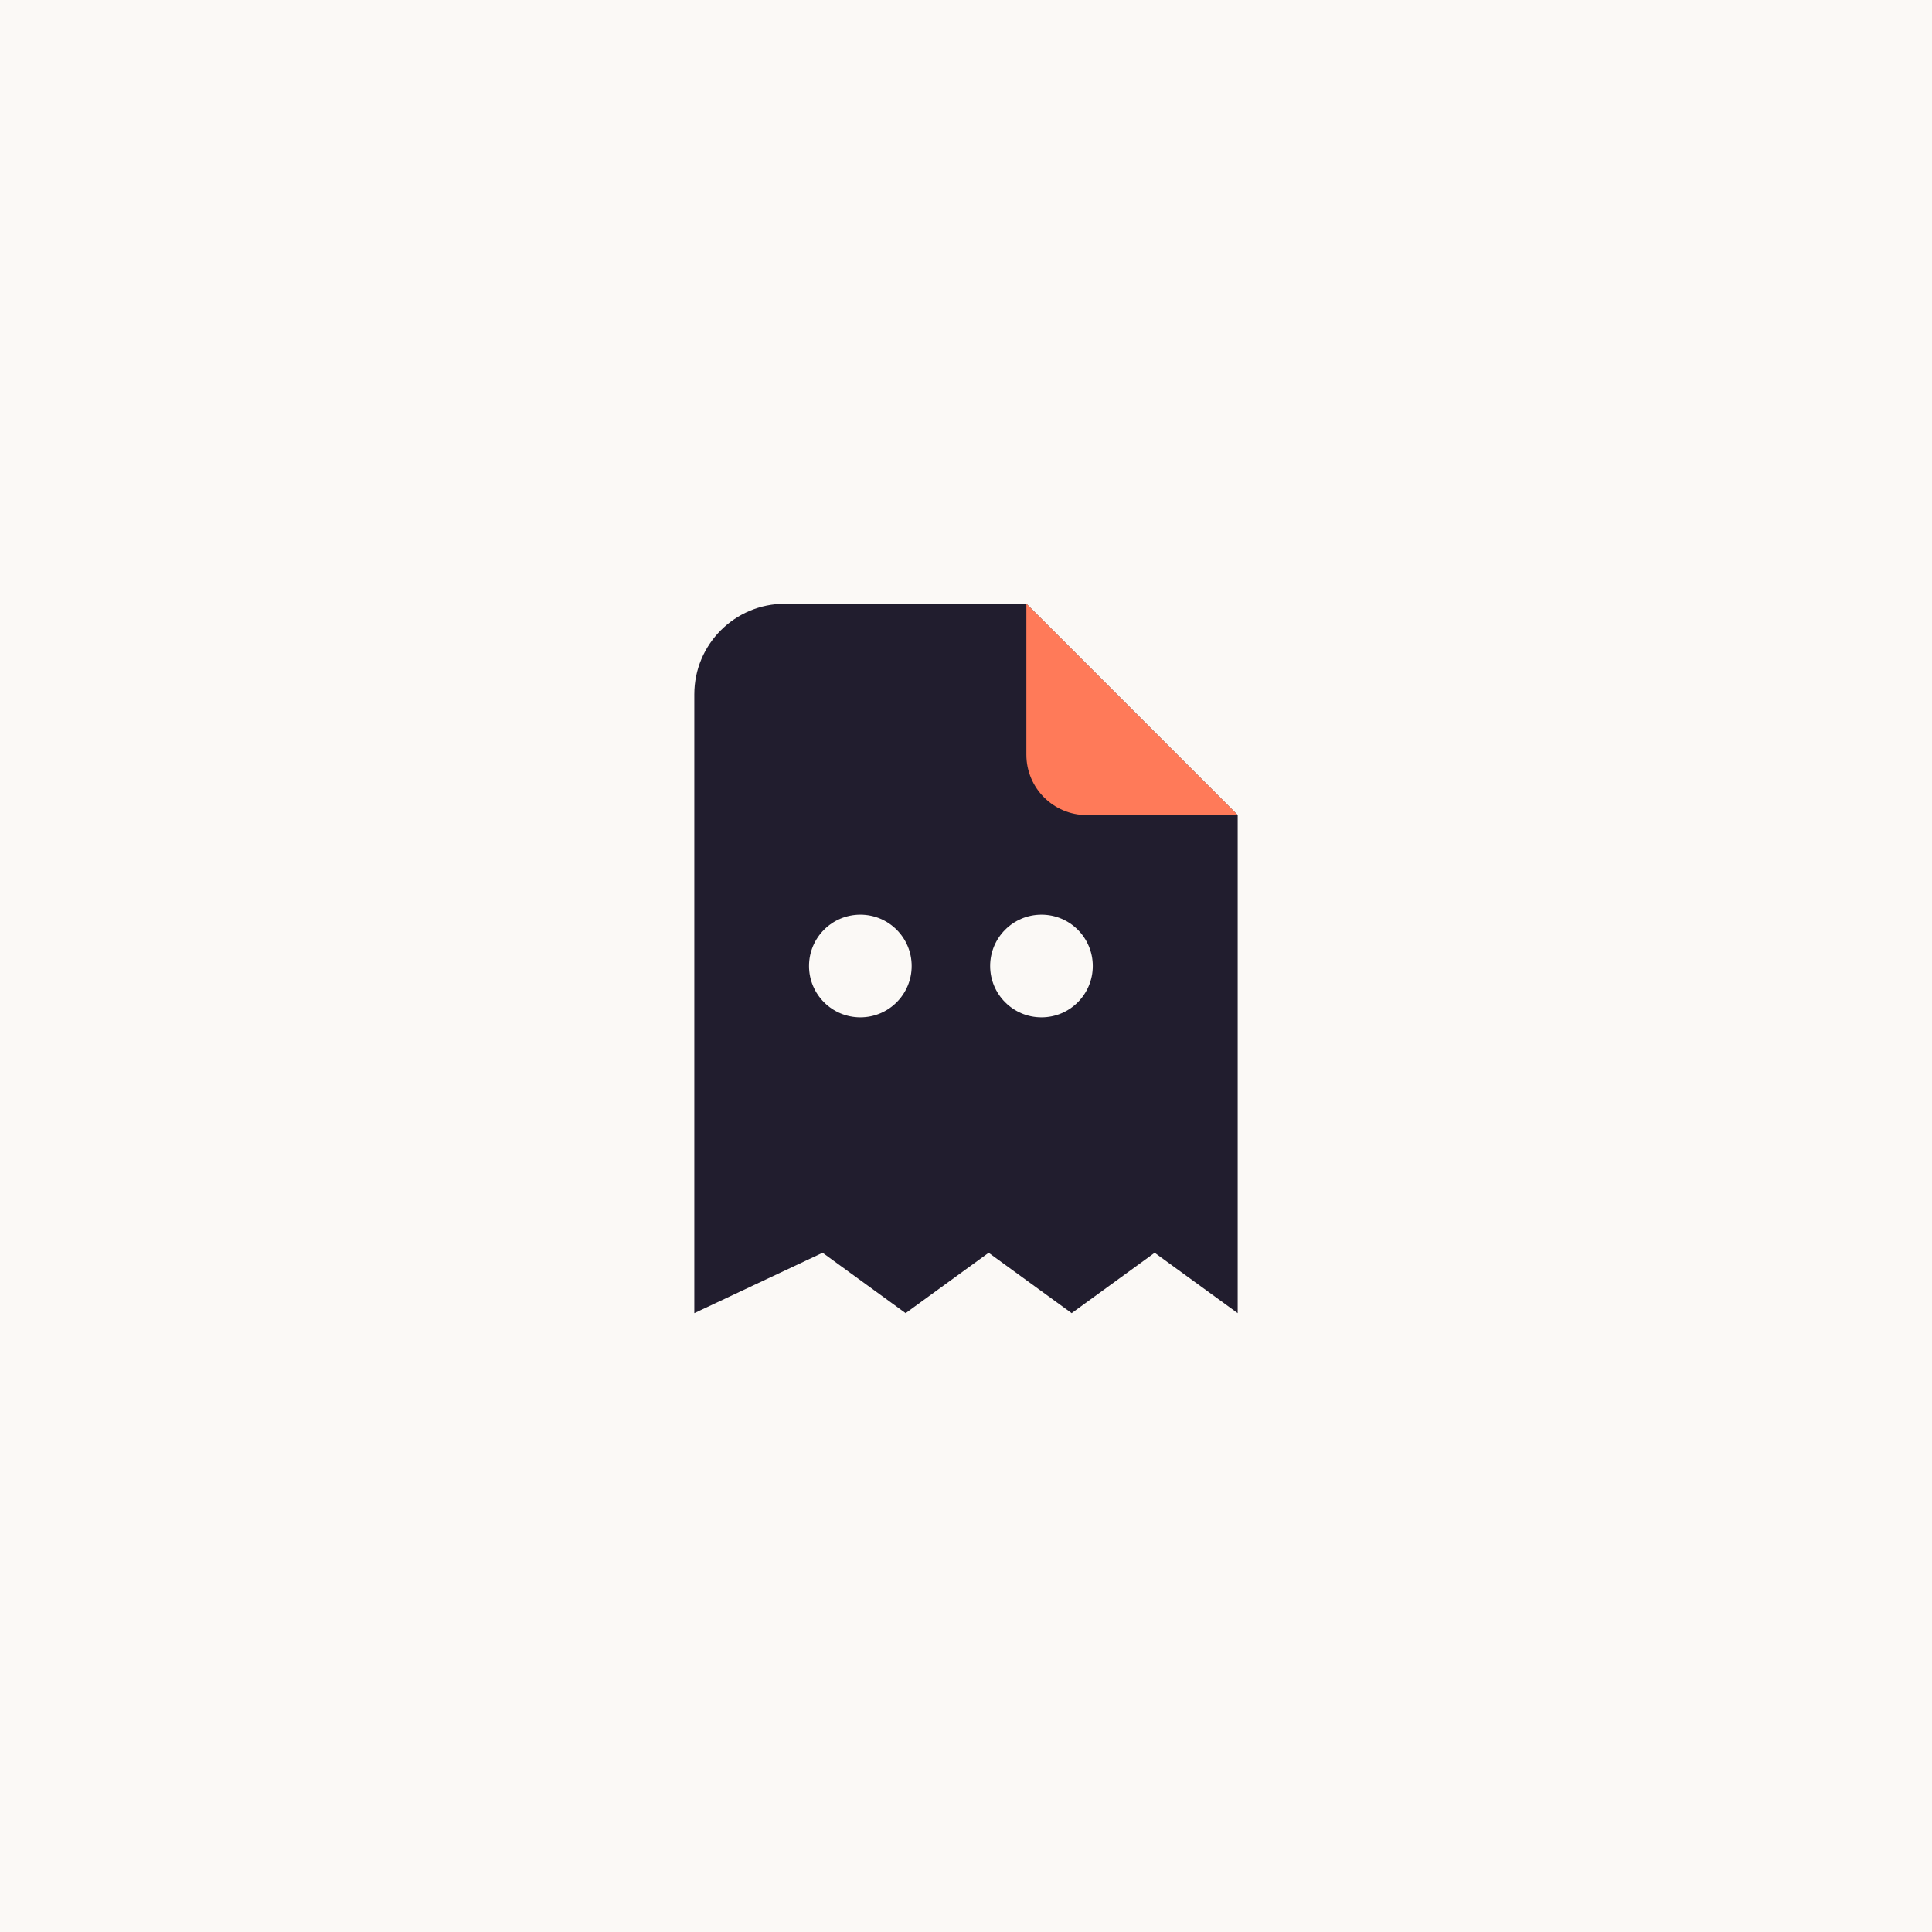
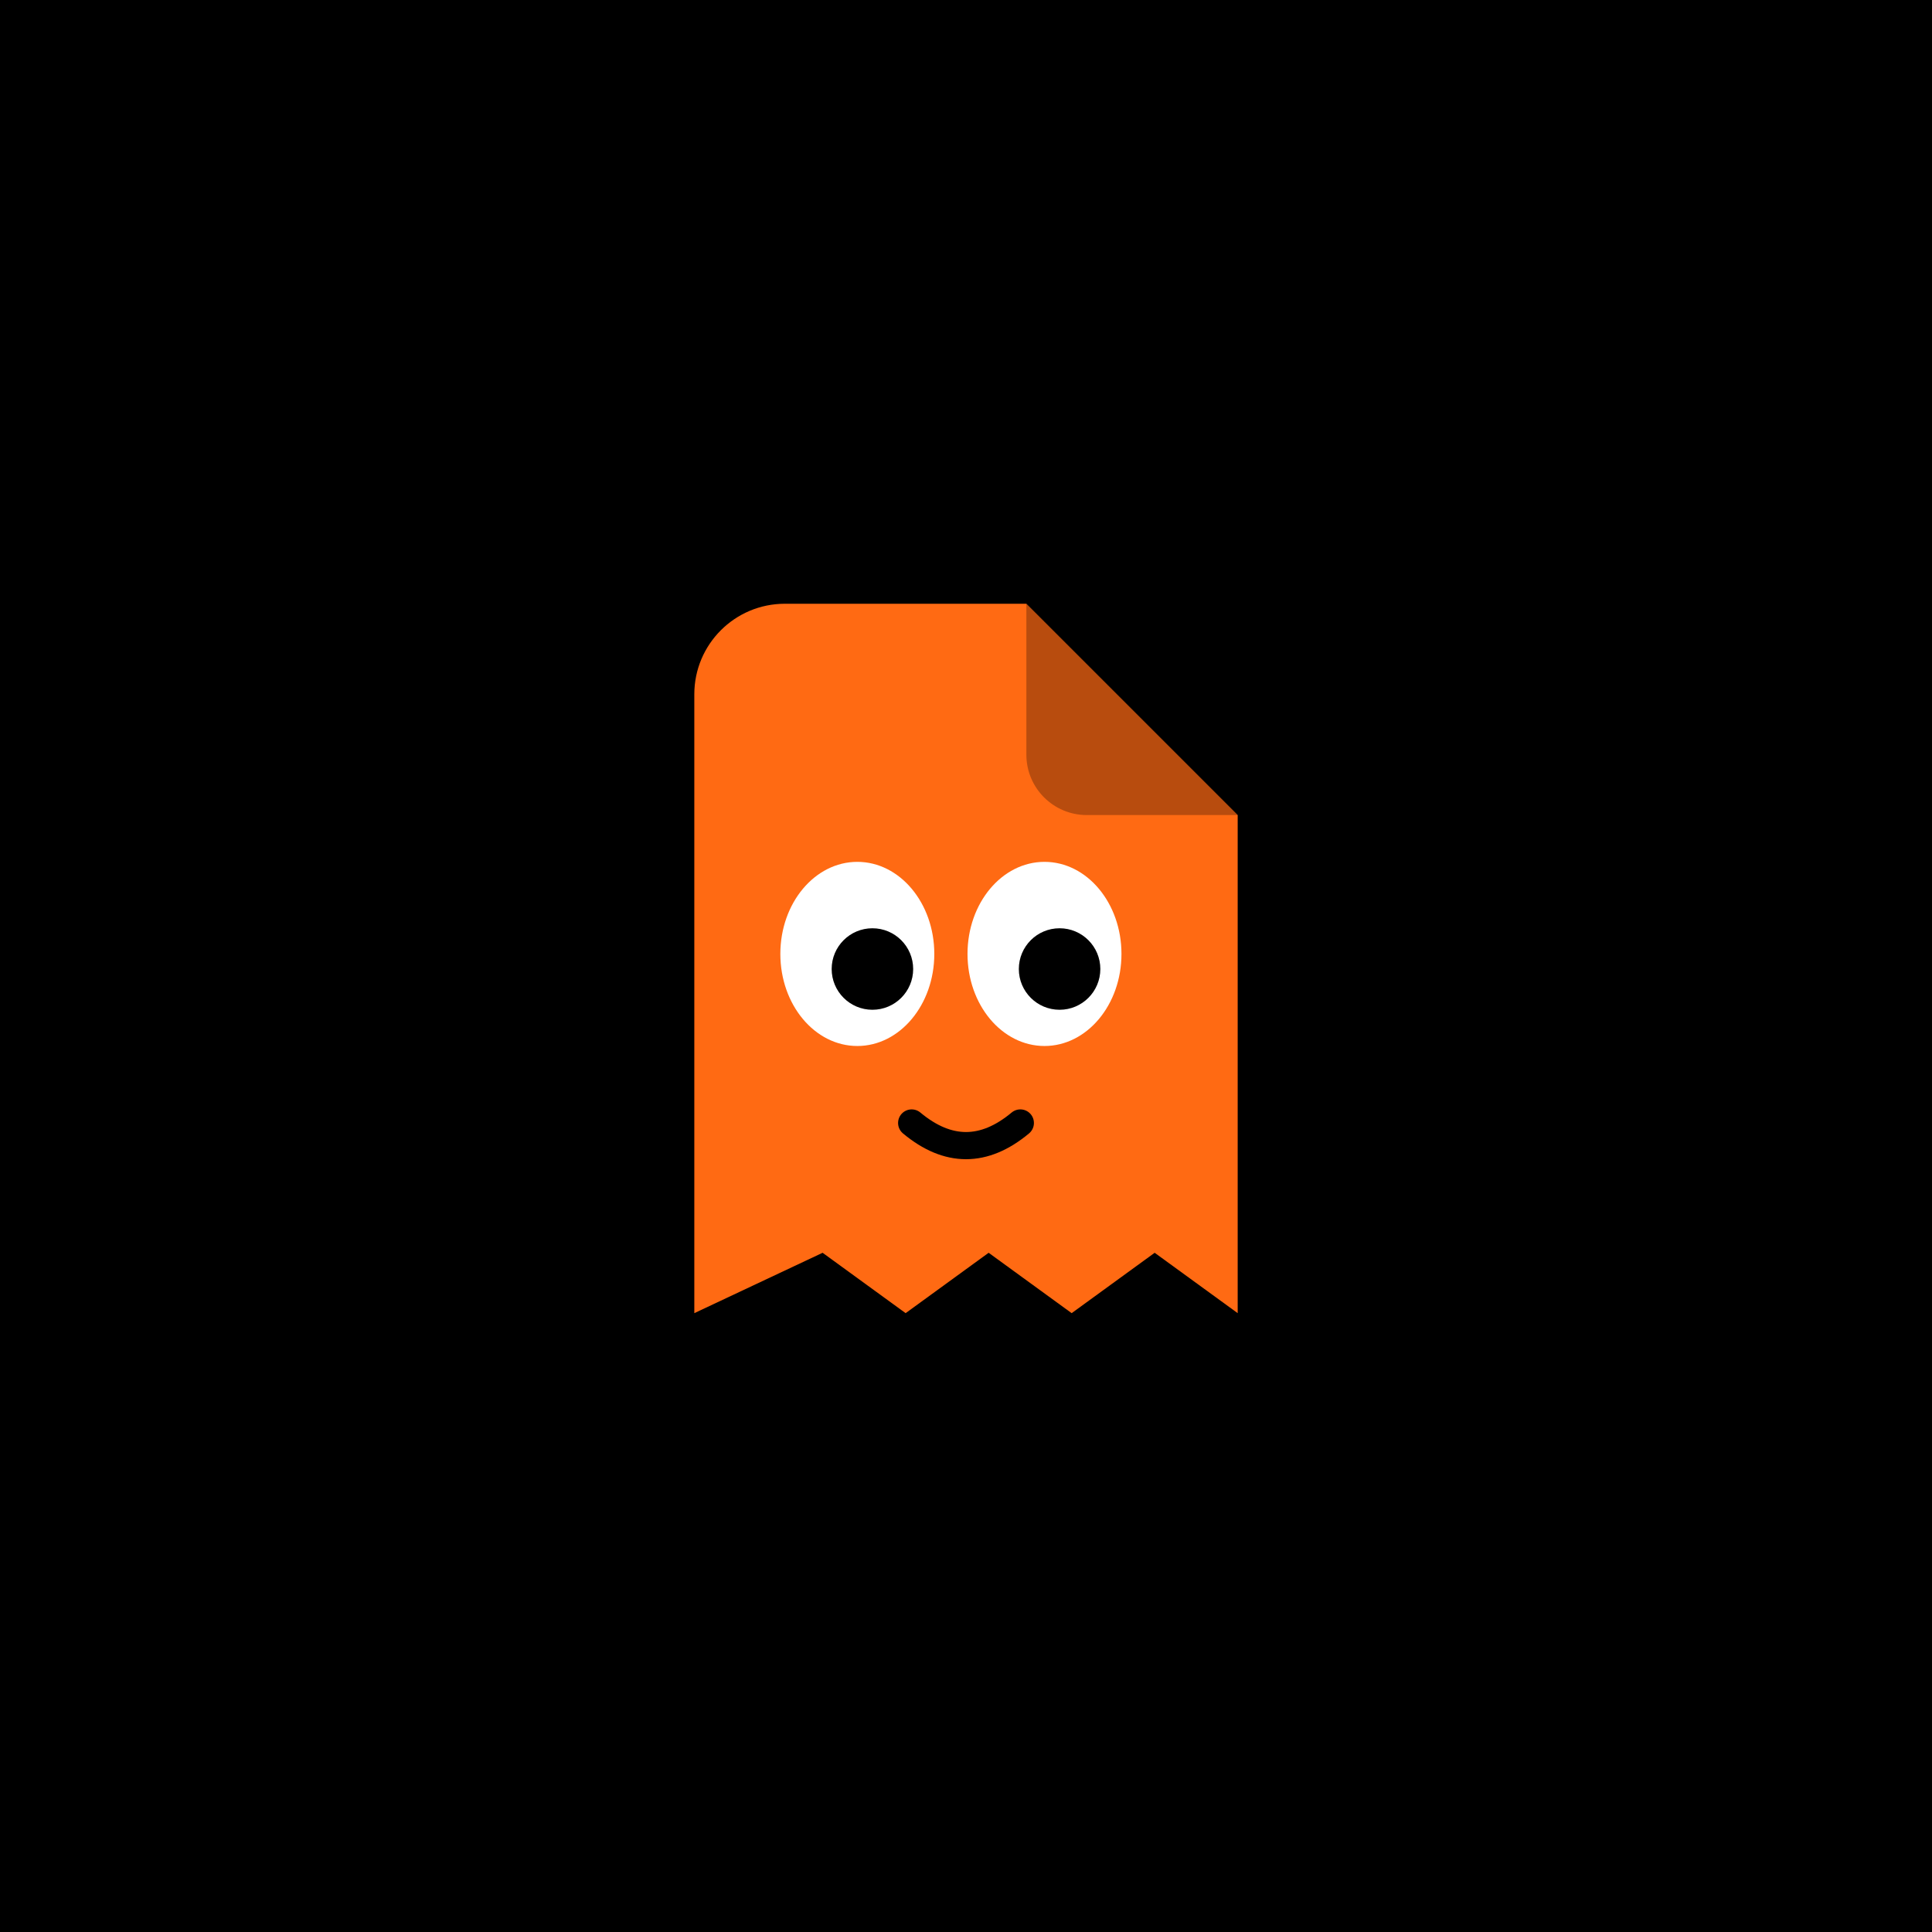
<svg xmlns="http://www.w3.org/2000/svg" viewBox="0 0 64 64">
-   <rect width="64" height="64" fill="#fbf9f6" />
+   <rect width="64" height="64" fill="#000" />
  <g transform="translate(16 16)">
-     <path d="M10 4h8l7 7v16.5l-2.75-2-2.75 2-2.75-2-2.75 2-2.75-2L7 27.5V7a3 3 0 0 1 3-3z" fill="#211d2e" />
-     <path d="M18 4v5a2 2 0 0 0 2 2h5z" fill="#ff7a59" />
-     <circle cx="12.5" cy="16" r="1.7" fill="#fbf9f6" />
-     <circle cx="18.5" cy="16" r="1.7" fill="#fbf9f6" />
+     <path d="M10 4h8l7 7v16.5l-2.75-2-2.75 2-2.75-2-2.75 2-2.75-2L7 27.5V7a3 3 0 0 1 3-3z" fill="#ff6a13" />
+     <path d="M18 4v5a2 2 0 0 0 2 2h5z" fill="#000" opacity="0.28" />
+     <ellipse cx="12.4" cy="15.6" rx="2.55" ry="3.05" fill="#fff" />
+     <ellipse cx="18.6" cy="15.6" rx="2.55" ry="3.05" fill="#fff" />
+     <circle cx="12.9" cy="16.1" r="1.35" fill="#000" />
+     <circle cx="19.1" cy="16.1" r="1.35" fill="#000" />
+     <path d="M14.2 21.2q1.8 1.5 3.6 0" fill="none" stroke="#000" stroke-width="0.9" stroke-linecap="round" />
  </g>
</svg>
